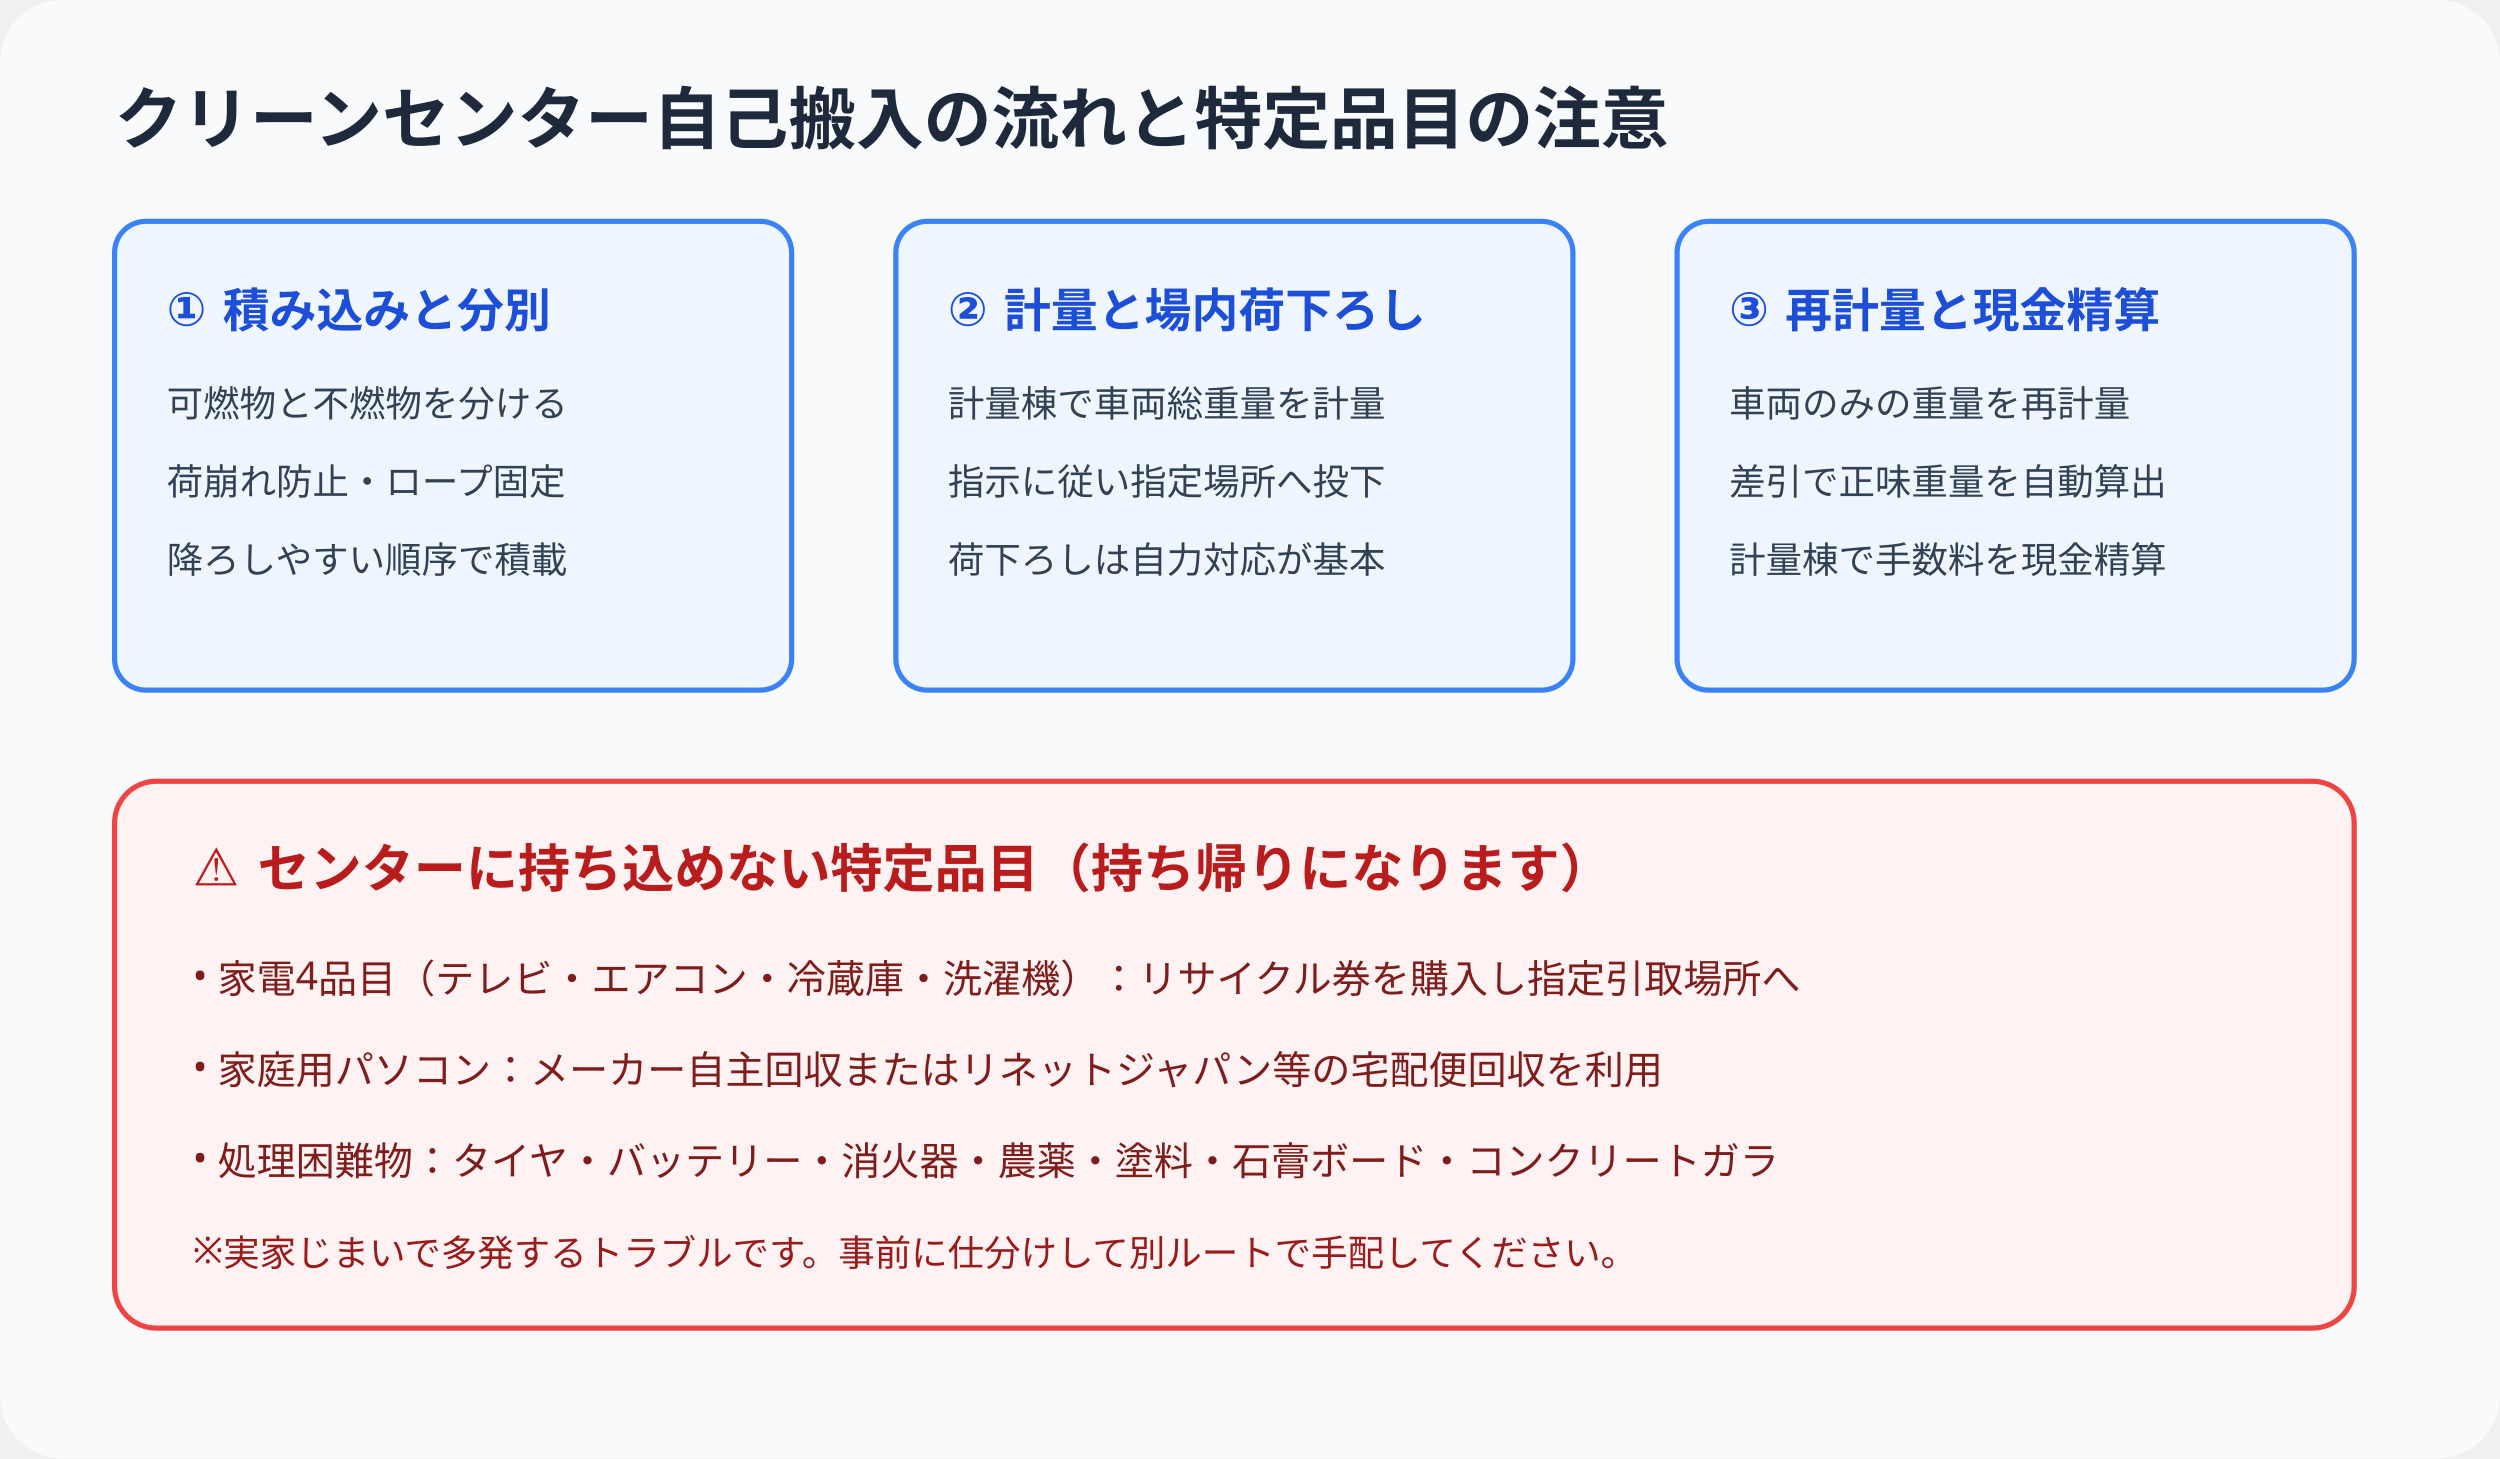
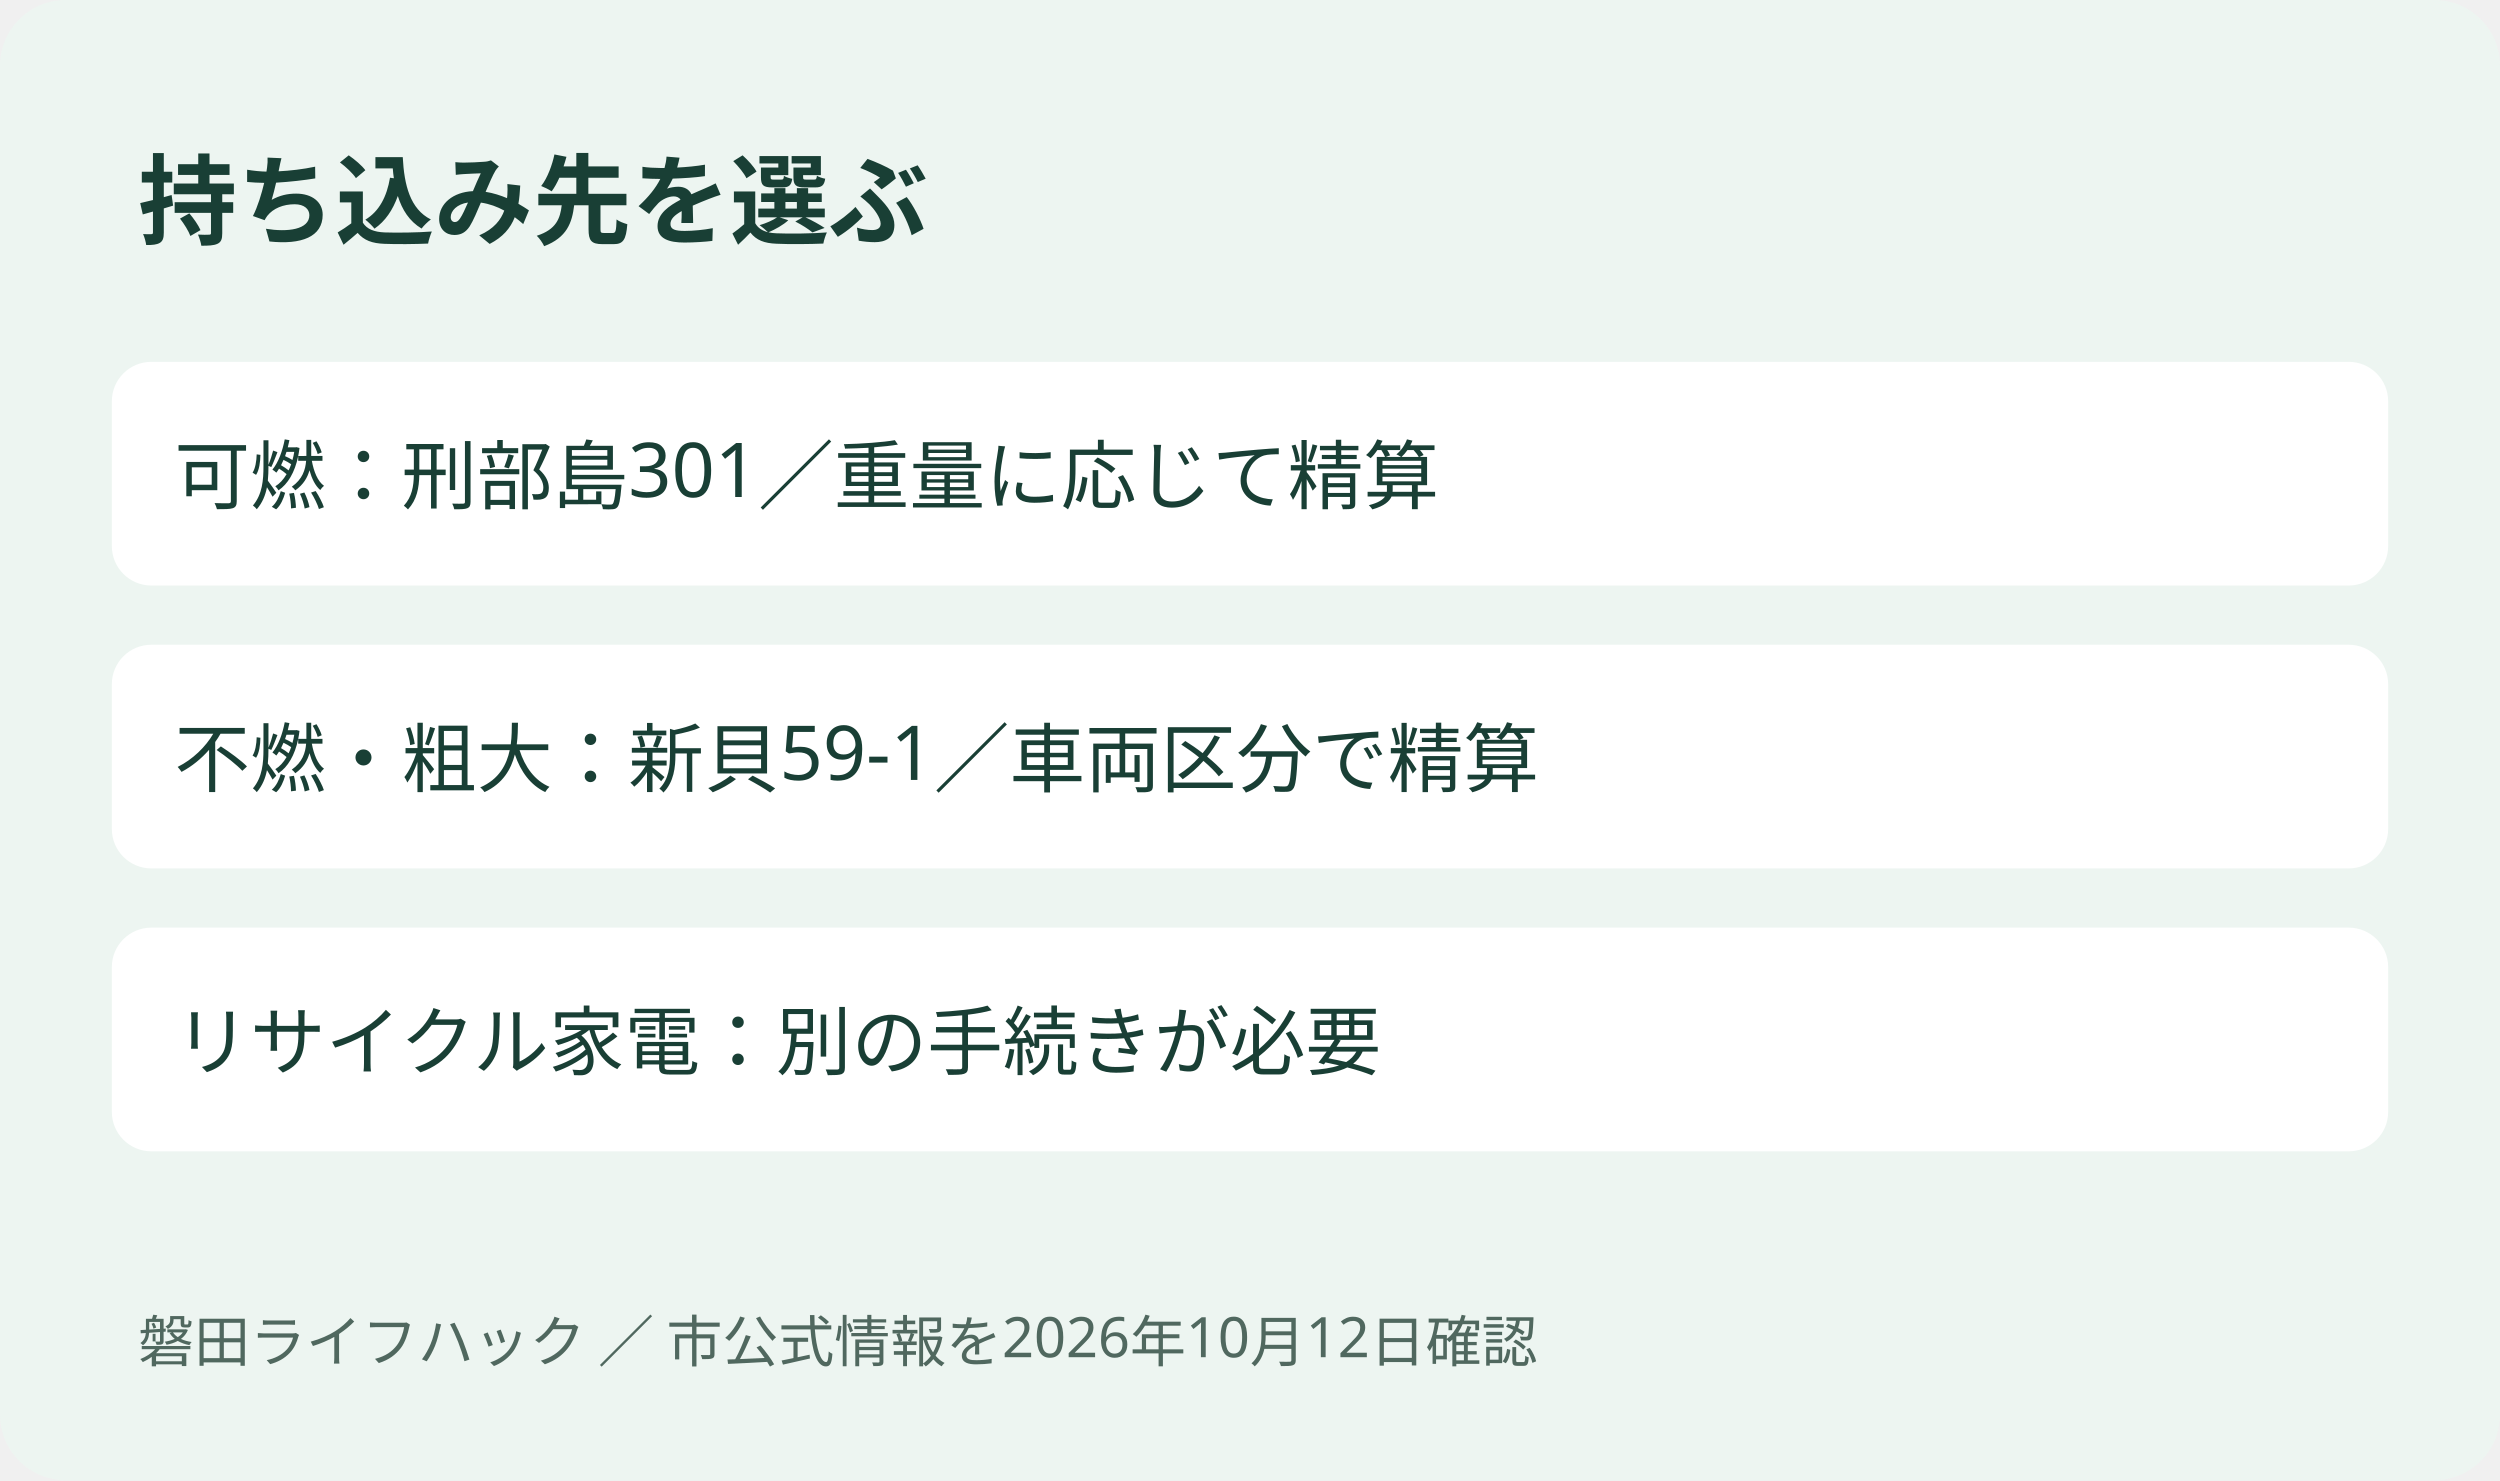
- <svg xmlns="http://www.w3.org/2000/svg" width="960" height="560" viewBox="0 0 960 560" data-illustration="iwata-editorial" role="img">
-   <rect width="960" height="560" rx="24" fill="#f8fafc" />
-   <g font-family="Meiryo, sans-serif">
-     <text x="44" y="55" font-size="26" font-weight="bold" fill="#1e293b">クリーンセンター自己搬入の流れと特定品目の注意</text>
-     <rect x="44" y="85" width="260" height="180" rx="12" fill="#eff6ff" stroke="#3b82f6" stroke-width="2" />
-     <text x="64" y="125" font-size="18" font-weight="bold" fill="#1d4ed8">① 積み込みと分別</text>
-     <text x="64" y="160" font-size="14" fill="#334155">可燃物と不燃物を分ける</text>
-     <text x="64" y="190" font-size="14" fill="#334155">荷崩れ防止・ロープ固定</text>
-     <text x="64" y="220" font-size="14" fill="#334155">降ろしやすい順序で積載</text>
-     <rect x="344" y="85" width="260" height="180" rx="12" fill="#eff6ff" stroke="#3b82f6" stroke-width="2" />
-     <text x="364" y="125" font-size="18" font-weight="bold" fill="#1d4ed8">② 計量と場内荷下ろし</text>
-     <text x="364" y="160" font-size="14" fill="#334155">計量棟で車両総重量を計量</text>
-     <text x="364" y="190" font-size="14" fill="#334155">指示に従い指定場所へ投下</text>
-     <text x="364" y="220" font-size="14" fill="#334155">荷下ろしは自力対応が基本</text>
-     <rect x="644" y="85" width="260" height="180" rx="12" fill="#eff6ff" stroke="#3b82f6" stroke-width="2" />
-     <text x="664" y="125" font-size="18" font-weight="bold" fill="#1d4ed8">③ 再計量と現金精算</text>
-     <text x="664" y="160" font-size="14" fill="#334155">車両のみの重量を再計量</text>
-     <text x="664" y="190" font-size="14" fill="#334155">差引で正味重量を自動算出</text>
-     <text x="664" y="220" font-size="14" fill="#334155">計量棟で手数料を現金精算</text>
-     <rect x="44" y="300" width="860" height="210" rx="16" fill="#fef2f2" stroke="#ef4444" stroke-width="2" />
-     <text x="74" y="340" font-size="20" font-weight="bold" fill="#b91c1c">⚠ センターに持ち込めない特定品目（持ち帰りになります）</text>
-     <text x="74" y="380" font-size="15" fill="#7f1d1d">• 家電4品目（テレビ・エアコン・冷蔵庫・洗濯機）：リサイクル券を購入し指定引取場所へ</text>
-     <text x="74" y="415" font-size="15" fill="#7f1d1d">• 家庭用パソコン：メーカー自主回収またはリネットジャパン等の宅配便回収を利用</text>
-     <text x="74" y="450" font-size="15" fill="#7f1d1d">• 処理困難物：タイヤ・バッテリー・消火器・農薬・塗料・石膏ボード・コンクリートガラ</text>
-     <text x="74" y="485" font-size="14" fill="#991b1b">※実家じまいで多発するトラブルです。事前に仕分けして別ルートで手配してください。</text>
+ <svg xmlns="http://www.w3.org/2000/svg" viewBox="0 0 760 450" role="img" data-illustration="iwata-editorial">
+   <rect width="760" height="450" rx="20" fill="#edf5f1" />
+   <g font-family="sans-serif" fill="#193f35">
+     <text x="42" y="72" font-size="30" font-weight="700">持ち込み先を選ぶ</text>
+     <rect x="34" y="110" width="692" height="68" rx="12" fill="white" />
+     <text x="53" y="153" font-size="23">可燃：刑部島301／重量に応じて精算</text>
+     <rect x="34" y="196" width="692" height="68" rx="12" fill="white" />
+     <text x="53" y="239" font-size="23">不燃・粗大：新貝59-1／車両区分で精算</text>
+     <rect x="34" y="282" width="692" height="68" rx="12" fill="white" />
+     <text x="53" y="325" font-size="23">リサイクル家電：別の手続きが必要</text>
  </g>
+   <text x="42" y="414" font-family="sans-serif" font-size="17" fill="#50685f">磐田ライフハック ／ 市公式情報を2026年10月12日確認</text>
</svg>
